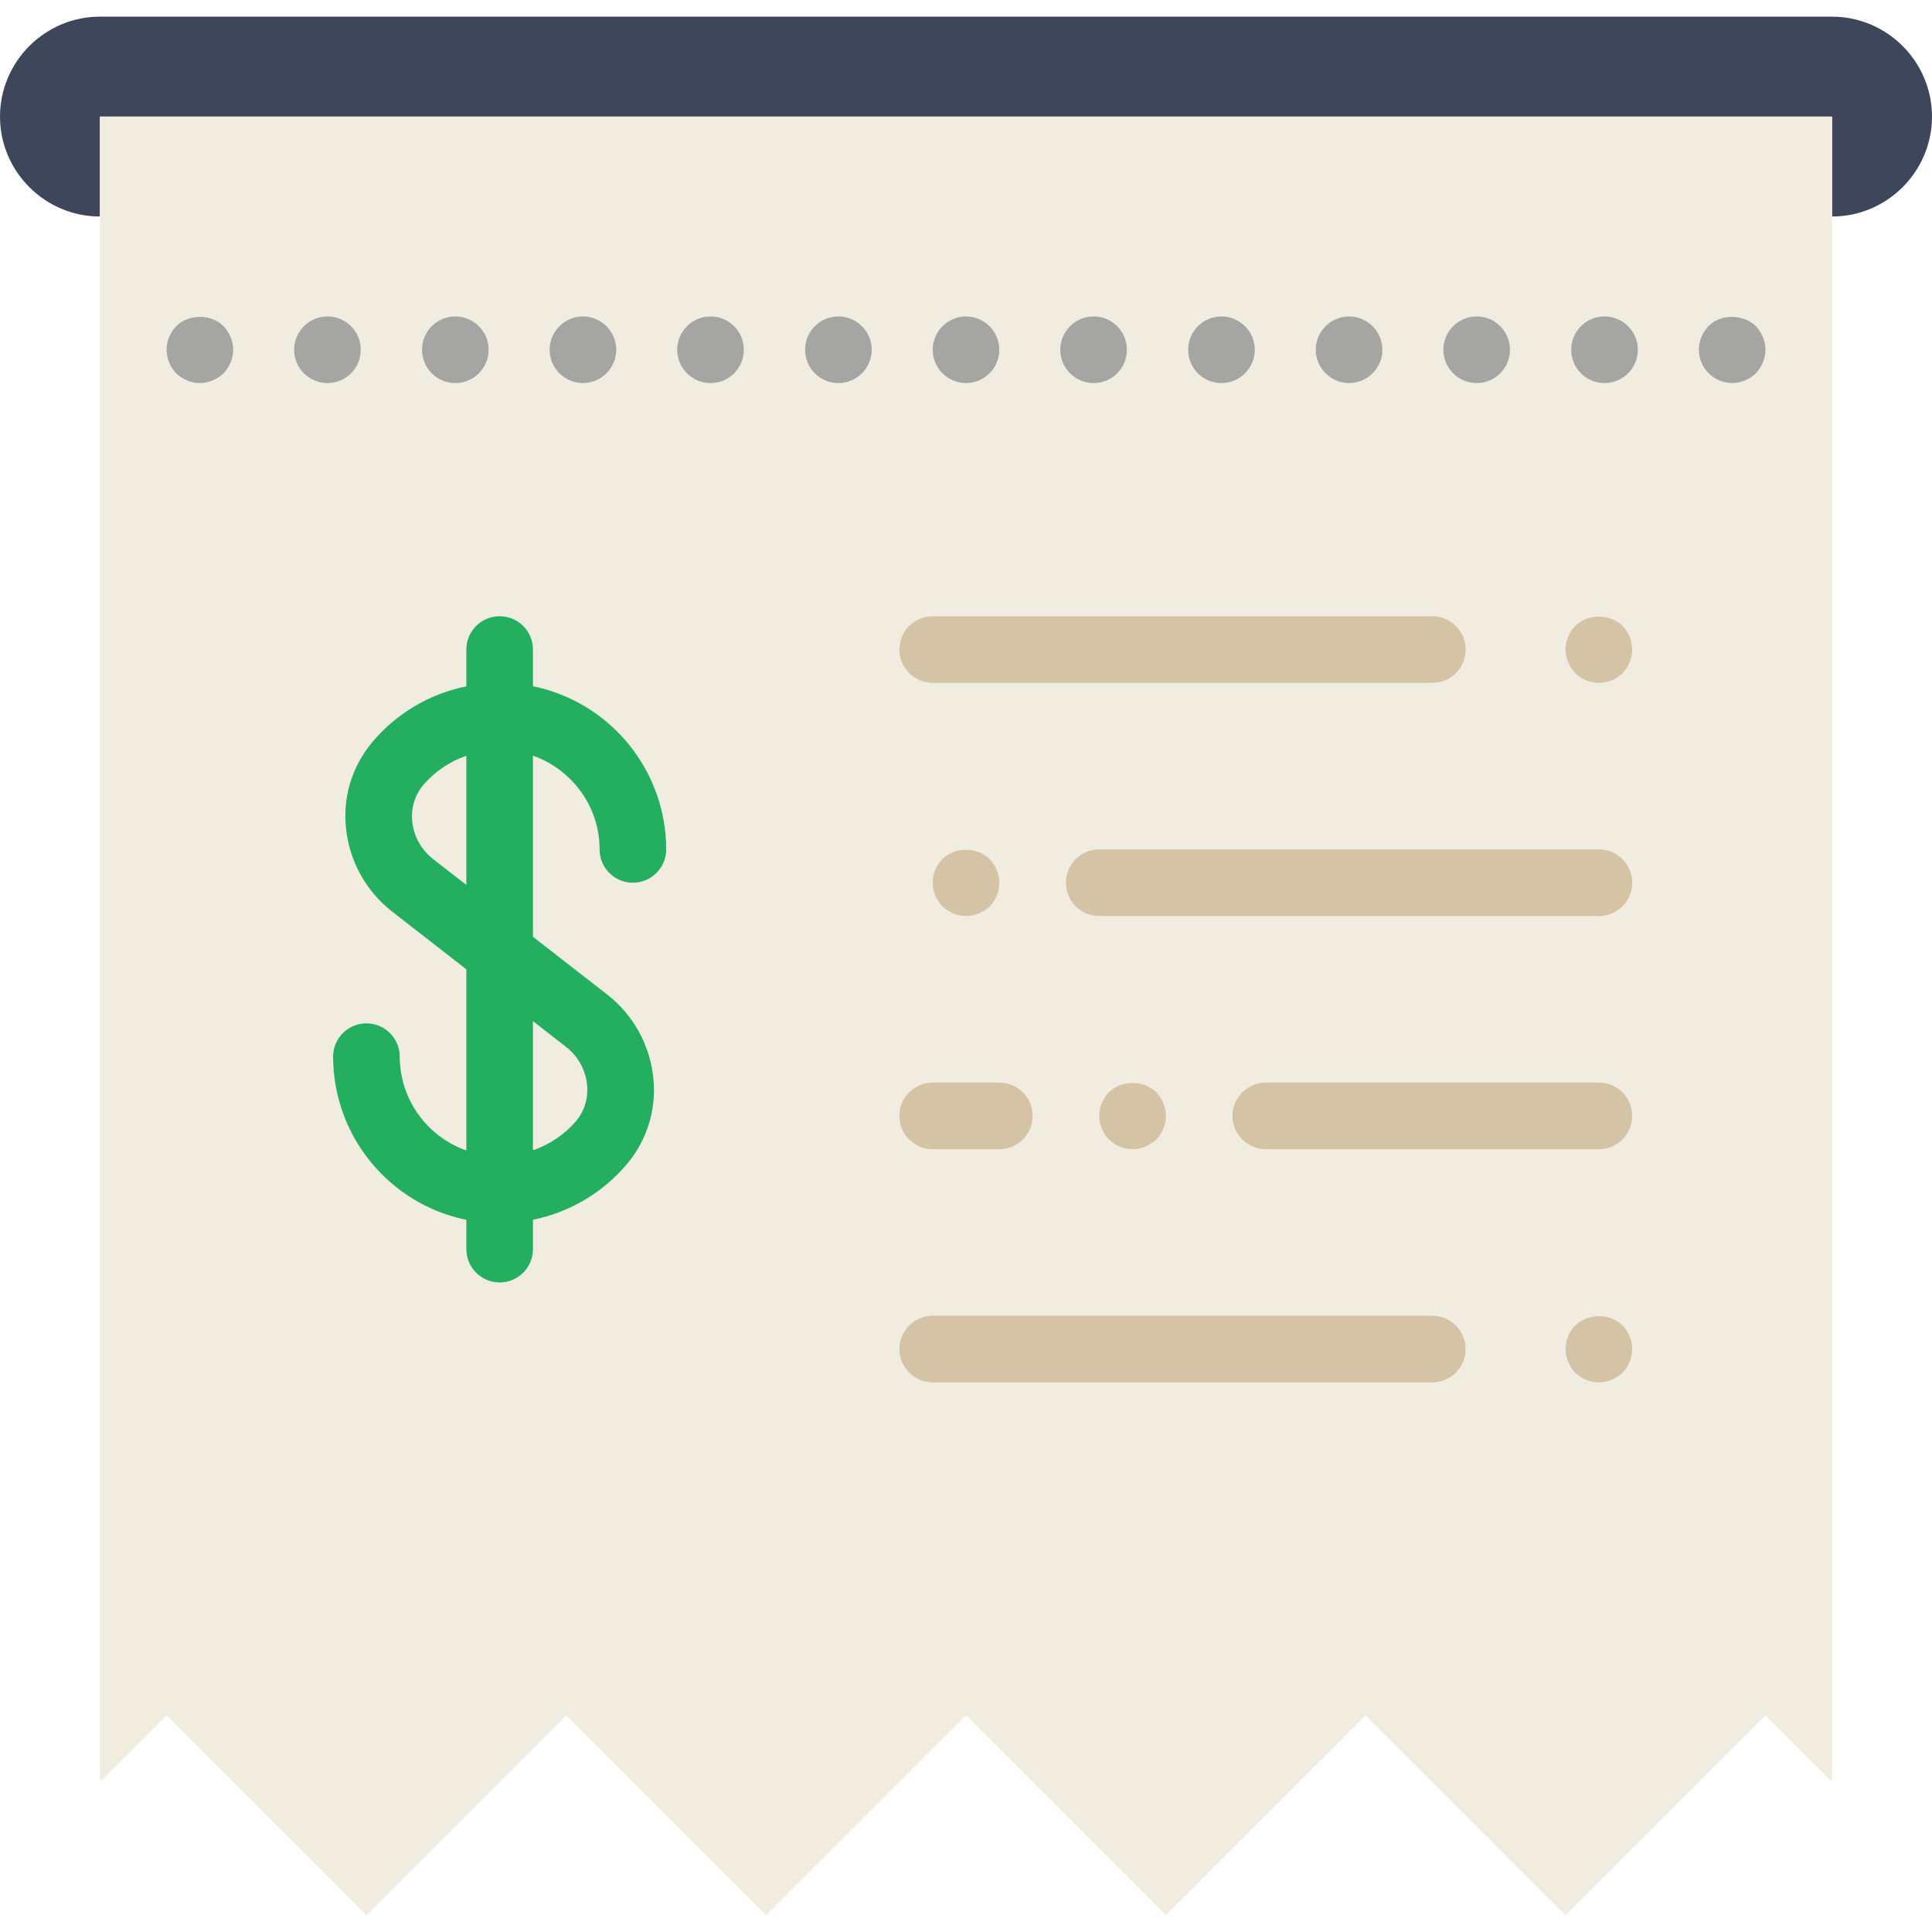
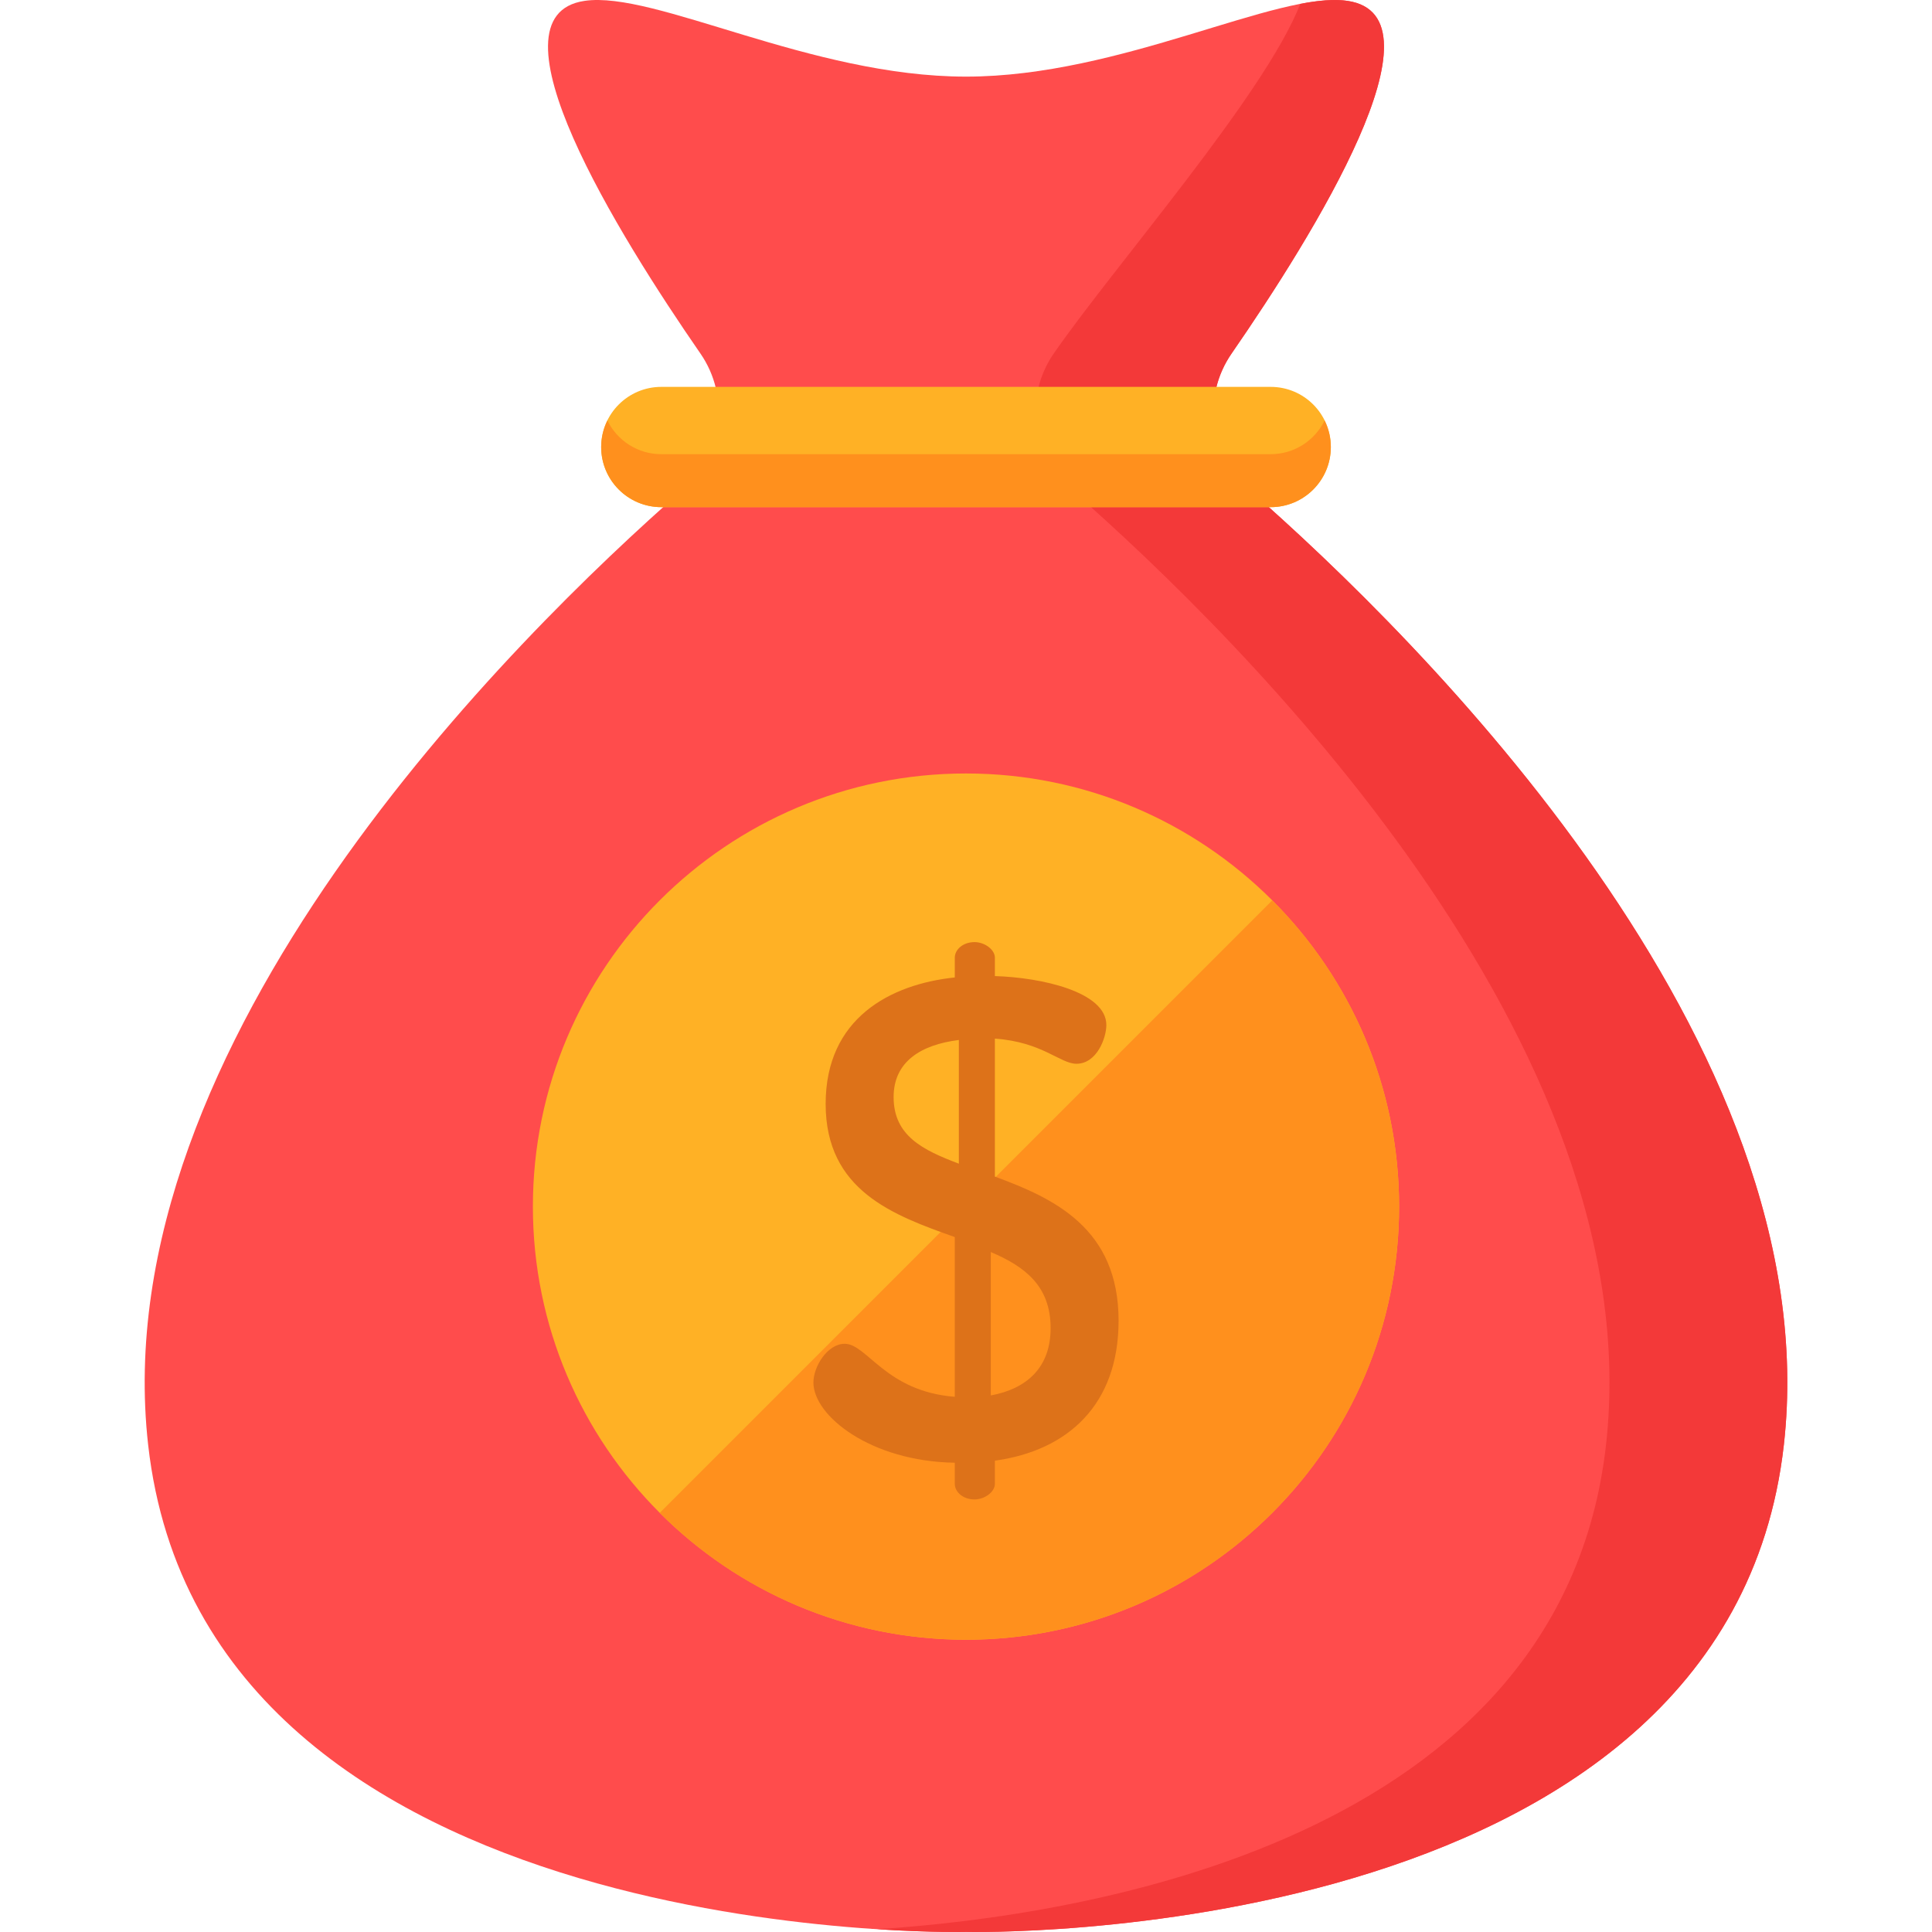
- <svg xmlns="http://www.w3.org/2000/svg" viewBox="0 0 58 58">
-   <path d="M55 .5H3c-1.65 0-3 1.35-3 3s1.35 3 3 3v-3h52v3c1.65 0 3-1.35 3-3s-1.35-3-3-3z" fill="#3d465b" />
-   <path fill="#f0ede0" d="M5 51.5l6 6 6-6 6 6 6-6 6 6 6-6 6 6 6-6 2 2v-50H3v50z" />
-   <path d="M43 41.5H28a1 1 0 1 1 0-2h15a1 1 0 1 1 0 2zM48 41.5c-.26 0-.52-.11-.71-.29-.18-.19-.29-.45-.29-.71 0-.271.11-.521.29-.71.38-.37 1.04-.37 1.42 0 .18.189.29.439.29.71 0 .26-.11.52-.29.71-.19.18-.45.29-.71.29zM48 27.5H33a1 1 0 1 1 0-2h15a1 1 0 1 1 0 2zM48 34.5H38a1 1 0 1 1 0-2h10a1 1 0 1 1 0 2zM30 34.5h-2a1 1 0 1 1 0-2h2a1 1 0 1 1 0 2zM43 20.5H28a1 1 0 1 1 0-2h15a1 1 0 1 1 0 2zM48 20.5c-.26 0-.52-.11-.71-.29-.18-.19-.29-.45-.29-.71 0-.271.11-.521.29-.71.37-.37 1.05-.37 1.42 0 .18.189.29.45.29.71s-.11.52-.29.71c-.19.18-.44.29-.71.29zM29 27.5c-.26 0-.52-.11-.71-.29-.18-.19-.29-.44-.29-.71 0-.271.11-.521.29-.71.38-.37 1.05-.37 1.42 0 .18.189.29.439.29.71 0 .27-.11.52-.29.71-.19.18-.45.29-.71.29zM34 34.5c-.26 0-.52-.11-.71-.29-.18-.19-.29-.45-.29-.71s.11-.521.29-.71c.38-.37 1.05-.37 1.42 0a1.013 1.013 0 0 1 0 1.42c-.19.18-.45.29-.71.29z" fill="#d4c3a5" />
-   <path d="M18 25.5a1 1 0 1 0 2 0 5.01 5.01 0 0 0-4-4.899V19.5a1 1 0 1 0-2 0v1.104a4.985 4.985 0 0 0-2.818 1.668 3.438 3.438 0 0 0-.794 2.603 3.65 3.65 0 0 0 1.383 2.491L14 29.1v5.438a2.996 2.996 0 0 1-2-2.816 1 1 0 1 0-2 0 5.01 5.01 0 0 0 4 4.899v.879a1 1 0 1 0 2 0v-.882a4.991 4.991 0 0 0 2.819-1.668 3.444 3.444 0 0 0 .793-2.605 3.646 3.646 0 0 0-1.383-2.488L16 28.123v-5.438c1.161.413 2 1.513 2 2.815zm-.999 5.935c.349.271.576.68.622 1.118.043.41-.075.803-.331 1.105a2.988 2.988 0 0 1-1.292.875v-3.878l1.001.78zm-4.002-5.647a1.642 1.642 0 0 1-.622-1.12 1.46 1.46 0 0 1 .331-1.104A2.988 2.988 0 0 1 14 22.689v3.877l-1.001-.778z" fill="#24ae5f" />
-   <g fill="#a5a5a4">
-     <path d="M6 11.5c-.26 0-.52-.11-.71-.29-.18-.19-.29-.45-.29-.71s.11-.521.29-.71c.38-.37 1.05-.37 1.42 0 .18.189.29.45.29.71s-.11.52-.29.71c-.19.18-.45.29-.71.29zM47.17 10.5c0-.55.44-1 1-1 .55 0 1 .45 1 1s-.45 1-1 1c-.56 0-1-.45-1-1zm-3.84 0c0-.55.45-1 1-1 .56 0 1 .45 1 1s-.44 1-1 1c-.55 0-1-.45-1-1zm-3.83 0c0-.55.45-1 1-1s1 .45 1 1-.45 1-1 1-1-.45-1-1zm-3.83 0c0-.55.44-1 1-1 .55 0 1 .45 1 1s-.45 1-1 1c-.56 0-1-.45-1-1zm-3.84 0c0-.55.45-1 1-1 .56 0 1 .45 1 1s-.44 1-1 1c-.55 0-1-.45-1-1zm-3.83 0c0-.55.45-1 1-1s1 .45 1 1-.45 1-1 1-1-.45-1-1zm-3.83 0c0-.55.44-1 1-1 .55 0 1 .45 1 1s-.45 1-1 1c-.56 0-1-.45-1-1zm-3.84 0c0-.55.45-1 1-1 .56 0 1 .45 1 1s-.44 1-1 1c-.55 0-1-.45-1-1zm-3.83 0c0-.55.45-1 1-1s1 .45 1 1-.45 1-1 1-1-.45-1-1zm-3.83 0c0-.55.44-1 1-1 .55 0 1 .45 1 1s-.45 1-1 1c-.56 0-1-.45-1-1zm-3.84 0c0-.55.45-1 1-1 .56 0 1 .45 1 1s-.44 1-1 1c-.55 0-1-.45-1-1zM52 11.5a1.009 1.009 0 0 1-1-1c0-.26.11-.521.29-.71.36-.37 1.04-.37 1.42 0 .18.189.29.45.29.71s-.11.52-.29.71c-.19.18-.45.29-.71.29z" />
+ <svg xmlns="http://www.w3.org/2000/svg" viewBox="0 0 512 512">
+   <path d="M330.842 129.599c-10.398-9.106-12.322-24.539-4.462-35.909 21.8-31.536 57.755-89.469 30.714-93.46C338.452-2.521 297.226 20.305 256 20.305S173.548-2.522 154.905.23c-27.04 3.991 8.914 61.924 30.714 93.46 7.86 11.37 5.937 26.803-4.462 35.909-45.042 39.446-153.901 146.753-141.895 253.318C54.355 516.891 256 511.977 256 511.977s201.645 4.914 216.738-129.06c12.006-106.565-96.853-213.872-141.896-253.318z" fill="#ff4c4c" />
+   <path d="M330.842 129.599c-10.399-9.106-12.322-24.539-4.462-35.909 21.8-31.536 57.755-89.469 30.714-93.46-3.443-.508-7.66-.14-12.5.792-9.428 24.112-49.343 69.526-65.341 92.668-7.86 11.37-5.937 26.803 4.462 35.909 45.044 39.446 153.902 146.753 141.897 253.318-11.888 105.525-139.51 124.884-193.175 128.347 14.468.934 23.564.713 23.564.713s201.645 4.914 216.738-129.06c12.005-106.565-96.854-213.872-141.897-253.318z" fill="#f33939" />
+   <g fill="#ffb125">
+     <circle cx="256" cy="319.76" r="114.78" />
+     <path d="M336.746 134.402H175.254c-8.802 0-15.938-7.135-15.938-15.938 0-8.802 7.135-15.938 15.938-15.938h161.492c8.802 0 15.938 7.135 15.938 15.938s-7.136 15.938-15.938 15.938z" />
  </g>
+   <g fill="#ff901d">
+     <path d="M336.746 120.364H175.254c-6.28 0-11.695-3.641-14.292-8.919a15.85 15.85 0 0 0-1.645 7.019c0 8.802 7.135 15.938 15.938 15.938h161.492c8.802 0 15.938-7.135 15.938-15.938a15.85 15.85 0 0 0-1.645-7.019c-2.599 5.278-8.014 8.919-14.294 8.919zM337.161 400.925c44.824-44.824 44.824-117.498 0-162.322L174.839 400.925c44.824 44.824 117.498 44.824 162.322 0z" />
+   </g>
+   <path d="M253.028 387.638c-22.335-.361-37.464-12.429-37.464-21.254 0-4.323 3.782-10.267 8.285-10.267 5.944 0 10.807 12.609 29.179 14.049v-42.328c-16.21-5.764-34.222-12.248-34.222-35.303 0-22.695 17.111-31.701 34.222-33.502v-5.223c0-2.162 2.162-4.143 5.224-4.143 2.702 0 5.403 1.981 5.403 4.143v4.863c12.248.36 29.539 4.143 29.539 12.969 0 3.422-2.522 10.267-7.925 10.267-4.323 0-9.005-5.764-21.614-6.664v36.564c15.67 5.764 32.782 13.689 32.782 38.185 0 22.155-13.329 34.403-32.782 37.104v6.124c0 2.162-2.702 4.143-5.403 4.143-3.062 0-5.224-1.981-5.224-4.143v-5.584zm1.081-79.253v-32.781c-10.087 1.261-17.291 5.763-17.291 15.13-.001 10.266 7.744 14.049 17.291 17.651zm8.465 23.416v38.005c9.726-1.801 15.85-7.565 15.85-17.832.001-11.348-7.024-16.391-15.85-20.173z" fill="#dd7219" />
</svg>
